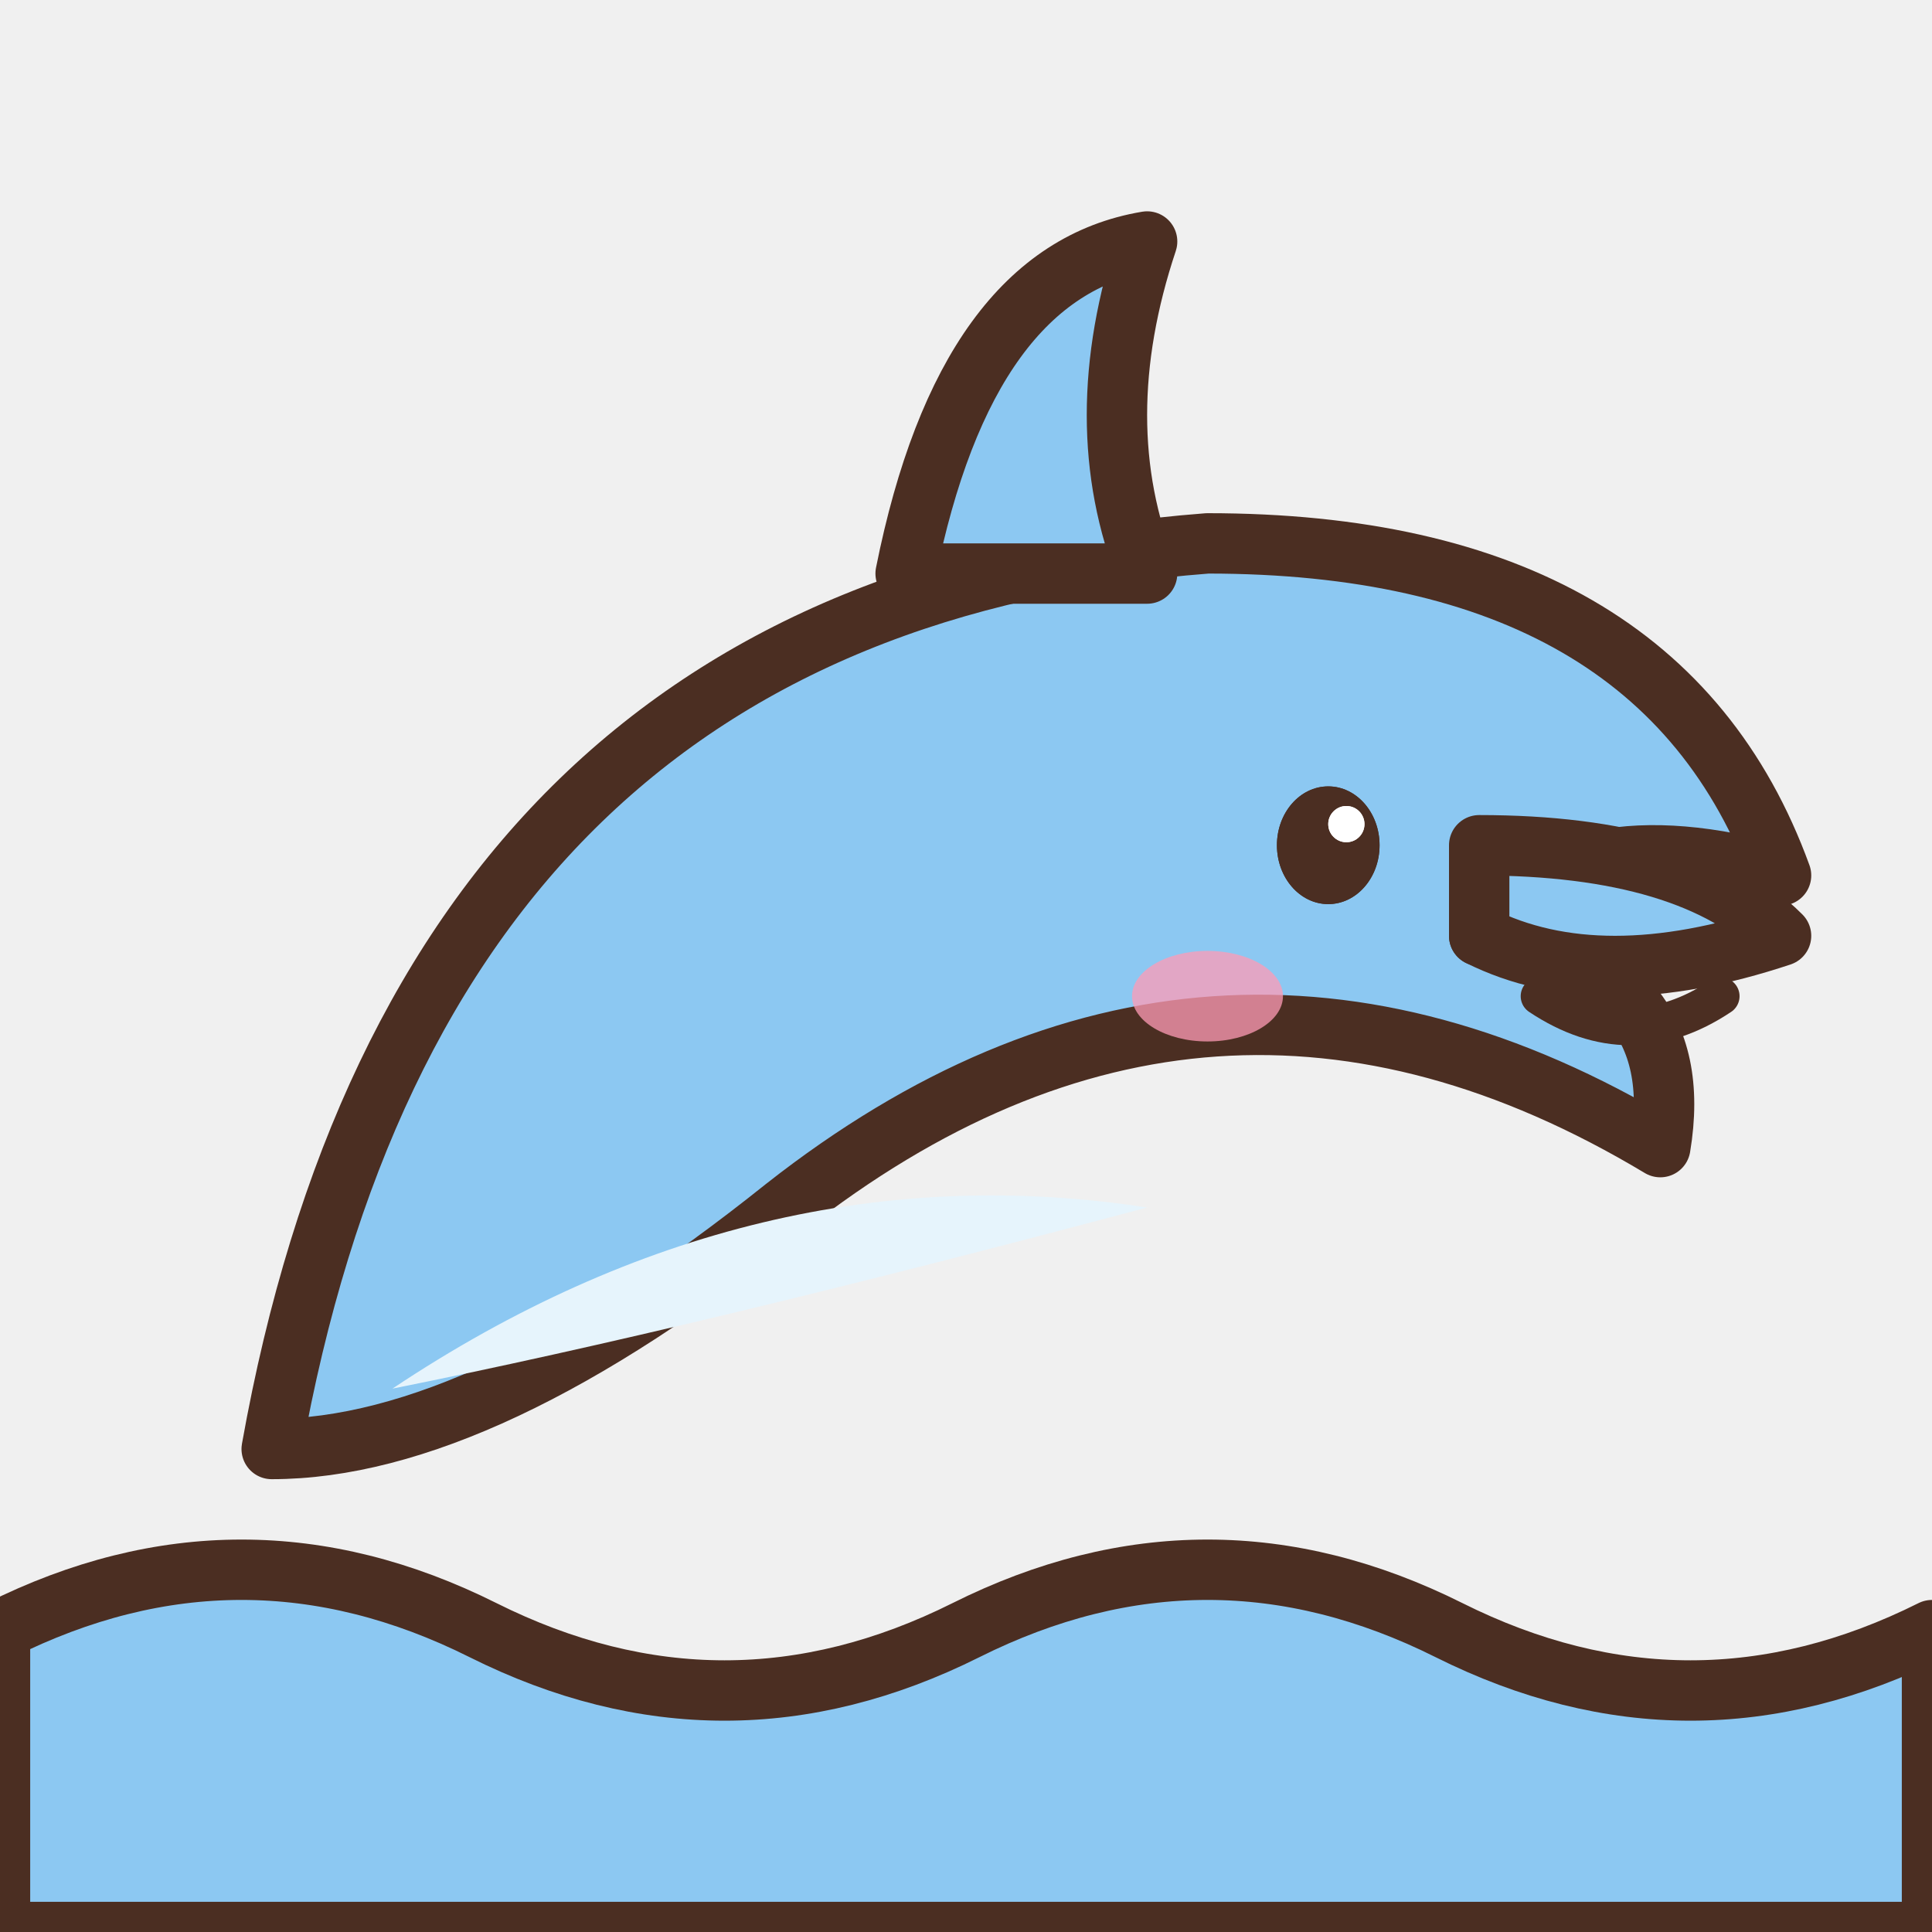
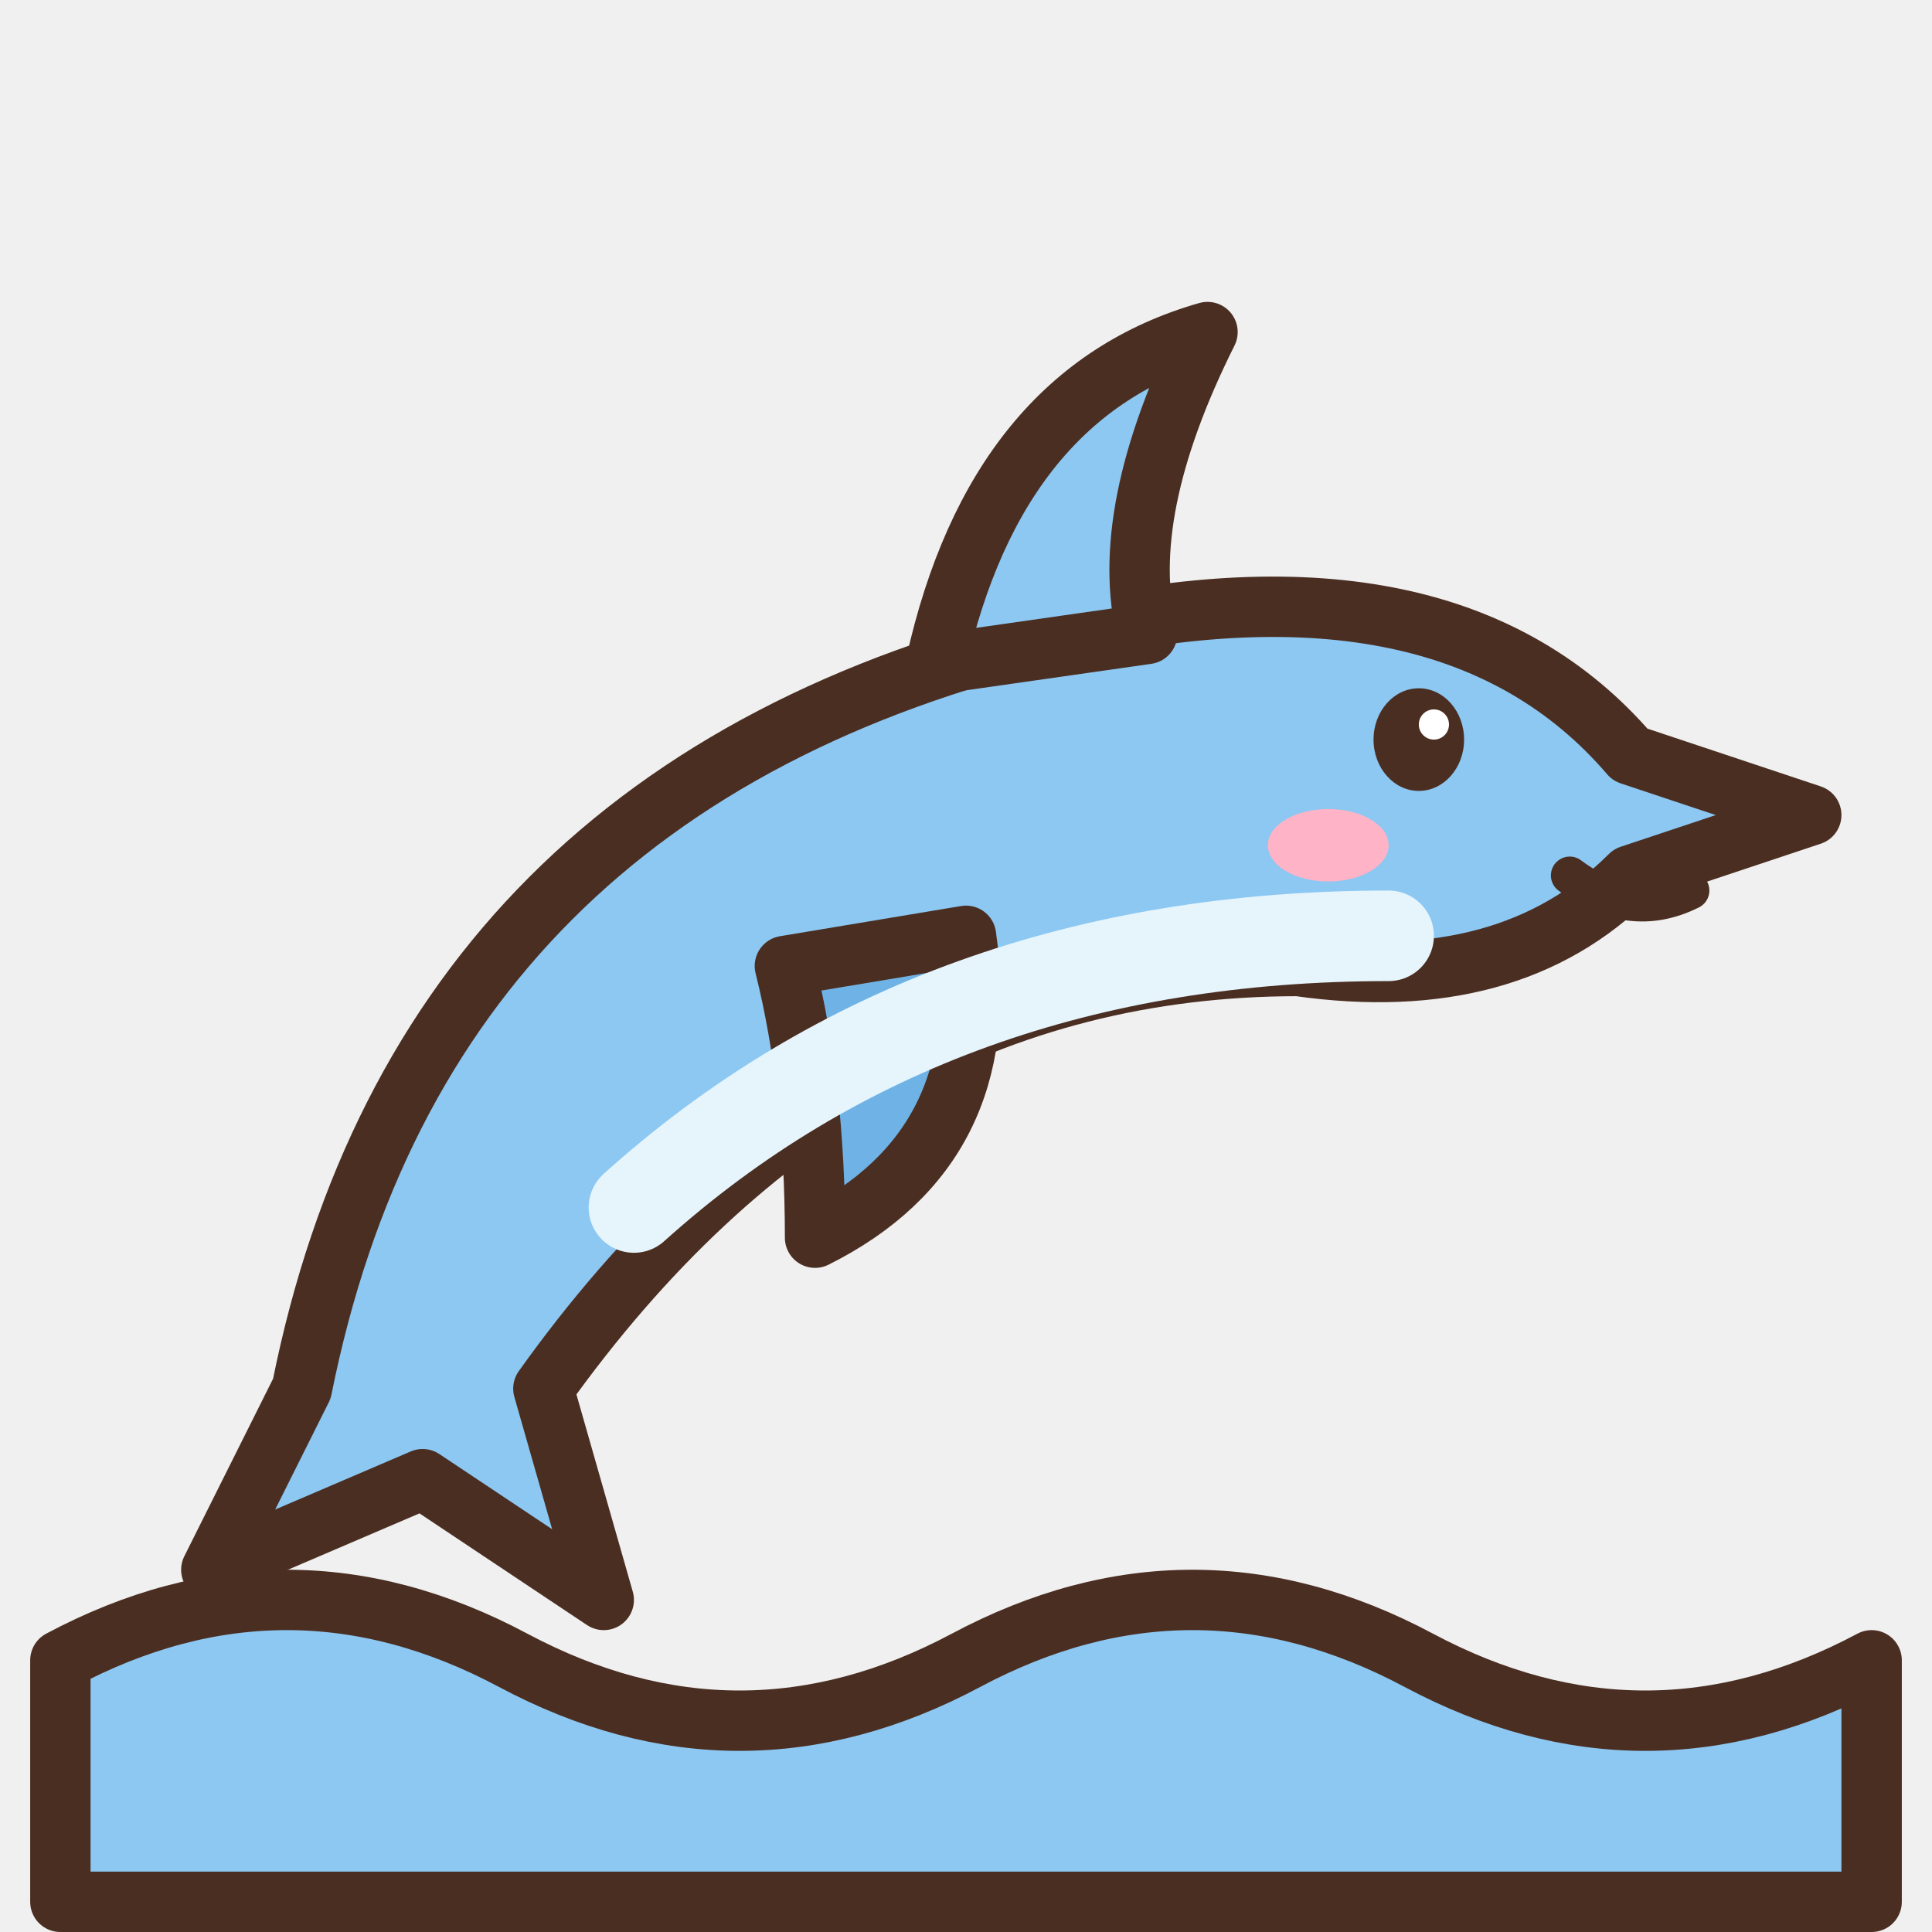
<svg xmlns="http://www.w3.org/2000/svg" viewBox="0 0 128 128">
  <g stroke="#4b2e22" stroke-width="4" stroke-linejoin="round" stroke-linecap="round">
-     <path d="M0 108q16-8 32 0t32 0 32 0 32 0v20H0Z" fill="#8cc8f2" />
-     <path d="M18 96q10-56 62-60 30 0 38 22-14-4-20 4 14 2 12 14-30-18-58 4-20 16-34 16Z" fill="#8cc8f2" />
-     <path d="M60 38q4-20 16-22-4 12 0 22Z" fill="#8cc8f2" />
-     <path d="M26 92q24-16 50-12-30 8-50 12Z" fill="#e6f4fc" stroke="none" />
-     <path d="M98 56q14 0 20 6-12 4-20 0Z" fill="#8cc8f2" />
-     <g stroke="none">
-       <ellipse cx="88" cy="56" rx="3.4" ry="3.9" fill="#4b2e22" />
-       <ellipse cx="88" cy="56" rx="3.4" ry="3.9" fill="#4b2e22" />
-       <circle cx="89.2" cy="54.6" r="1.2" fill="#fff" />
-       <circle cx="89.2" cy="54.6" r="1.2" fill="#fff" />
-     </g>
-     <ellipse cx="80" cy="66" rx="5" ry="3" fill="#ff9bb5" opacity=".75" stroke="none" />
-     <path d="M102 66q6 4 12 0" fill="none" stroke-width="2.5" />
+     <path d="M4 110q15-8 30 0t30 0 30 0 30 0v16H4Z" fill="#8cc8f2" />
+     <path d="M20 92Q28 52 70 42Q96 36 108 50L120 54L108 58Q100 66 86 64Q56 64 36 92L40 106L28 98L14 104Z" fill="#8cc8f2" />
+     <path d="M62 44Q66 26 80 22Q74 34 76 42Z" fill="#8cc8f2" />
+     <path d="M64 62q2 14-10 20 0-10-2-18Z" fill="#6fb3e6" />
+     <path d="M42 80Q62 62 92 62" fill="none" stroke="#e6f4fc" stroke-width="6" />
+     <ellipse cx="94" cy="49" rx="3" ry="3.4" fill="#4b2e22" stroke="none" />
+     <circle cx="95" cy="48" r="1" fill="#fff" stroke="none" />
+     <ellipse cx="88" cy="56" rx="4" ry="2.4" fill="#ffb3c6" stroke="none" />
+     <path d="M104 58q4 3 8 1" fill="none" stroke-width="2.5" />
  </g>
</svg>
